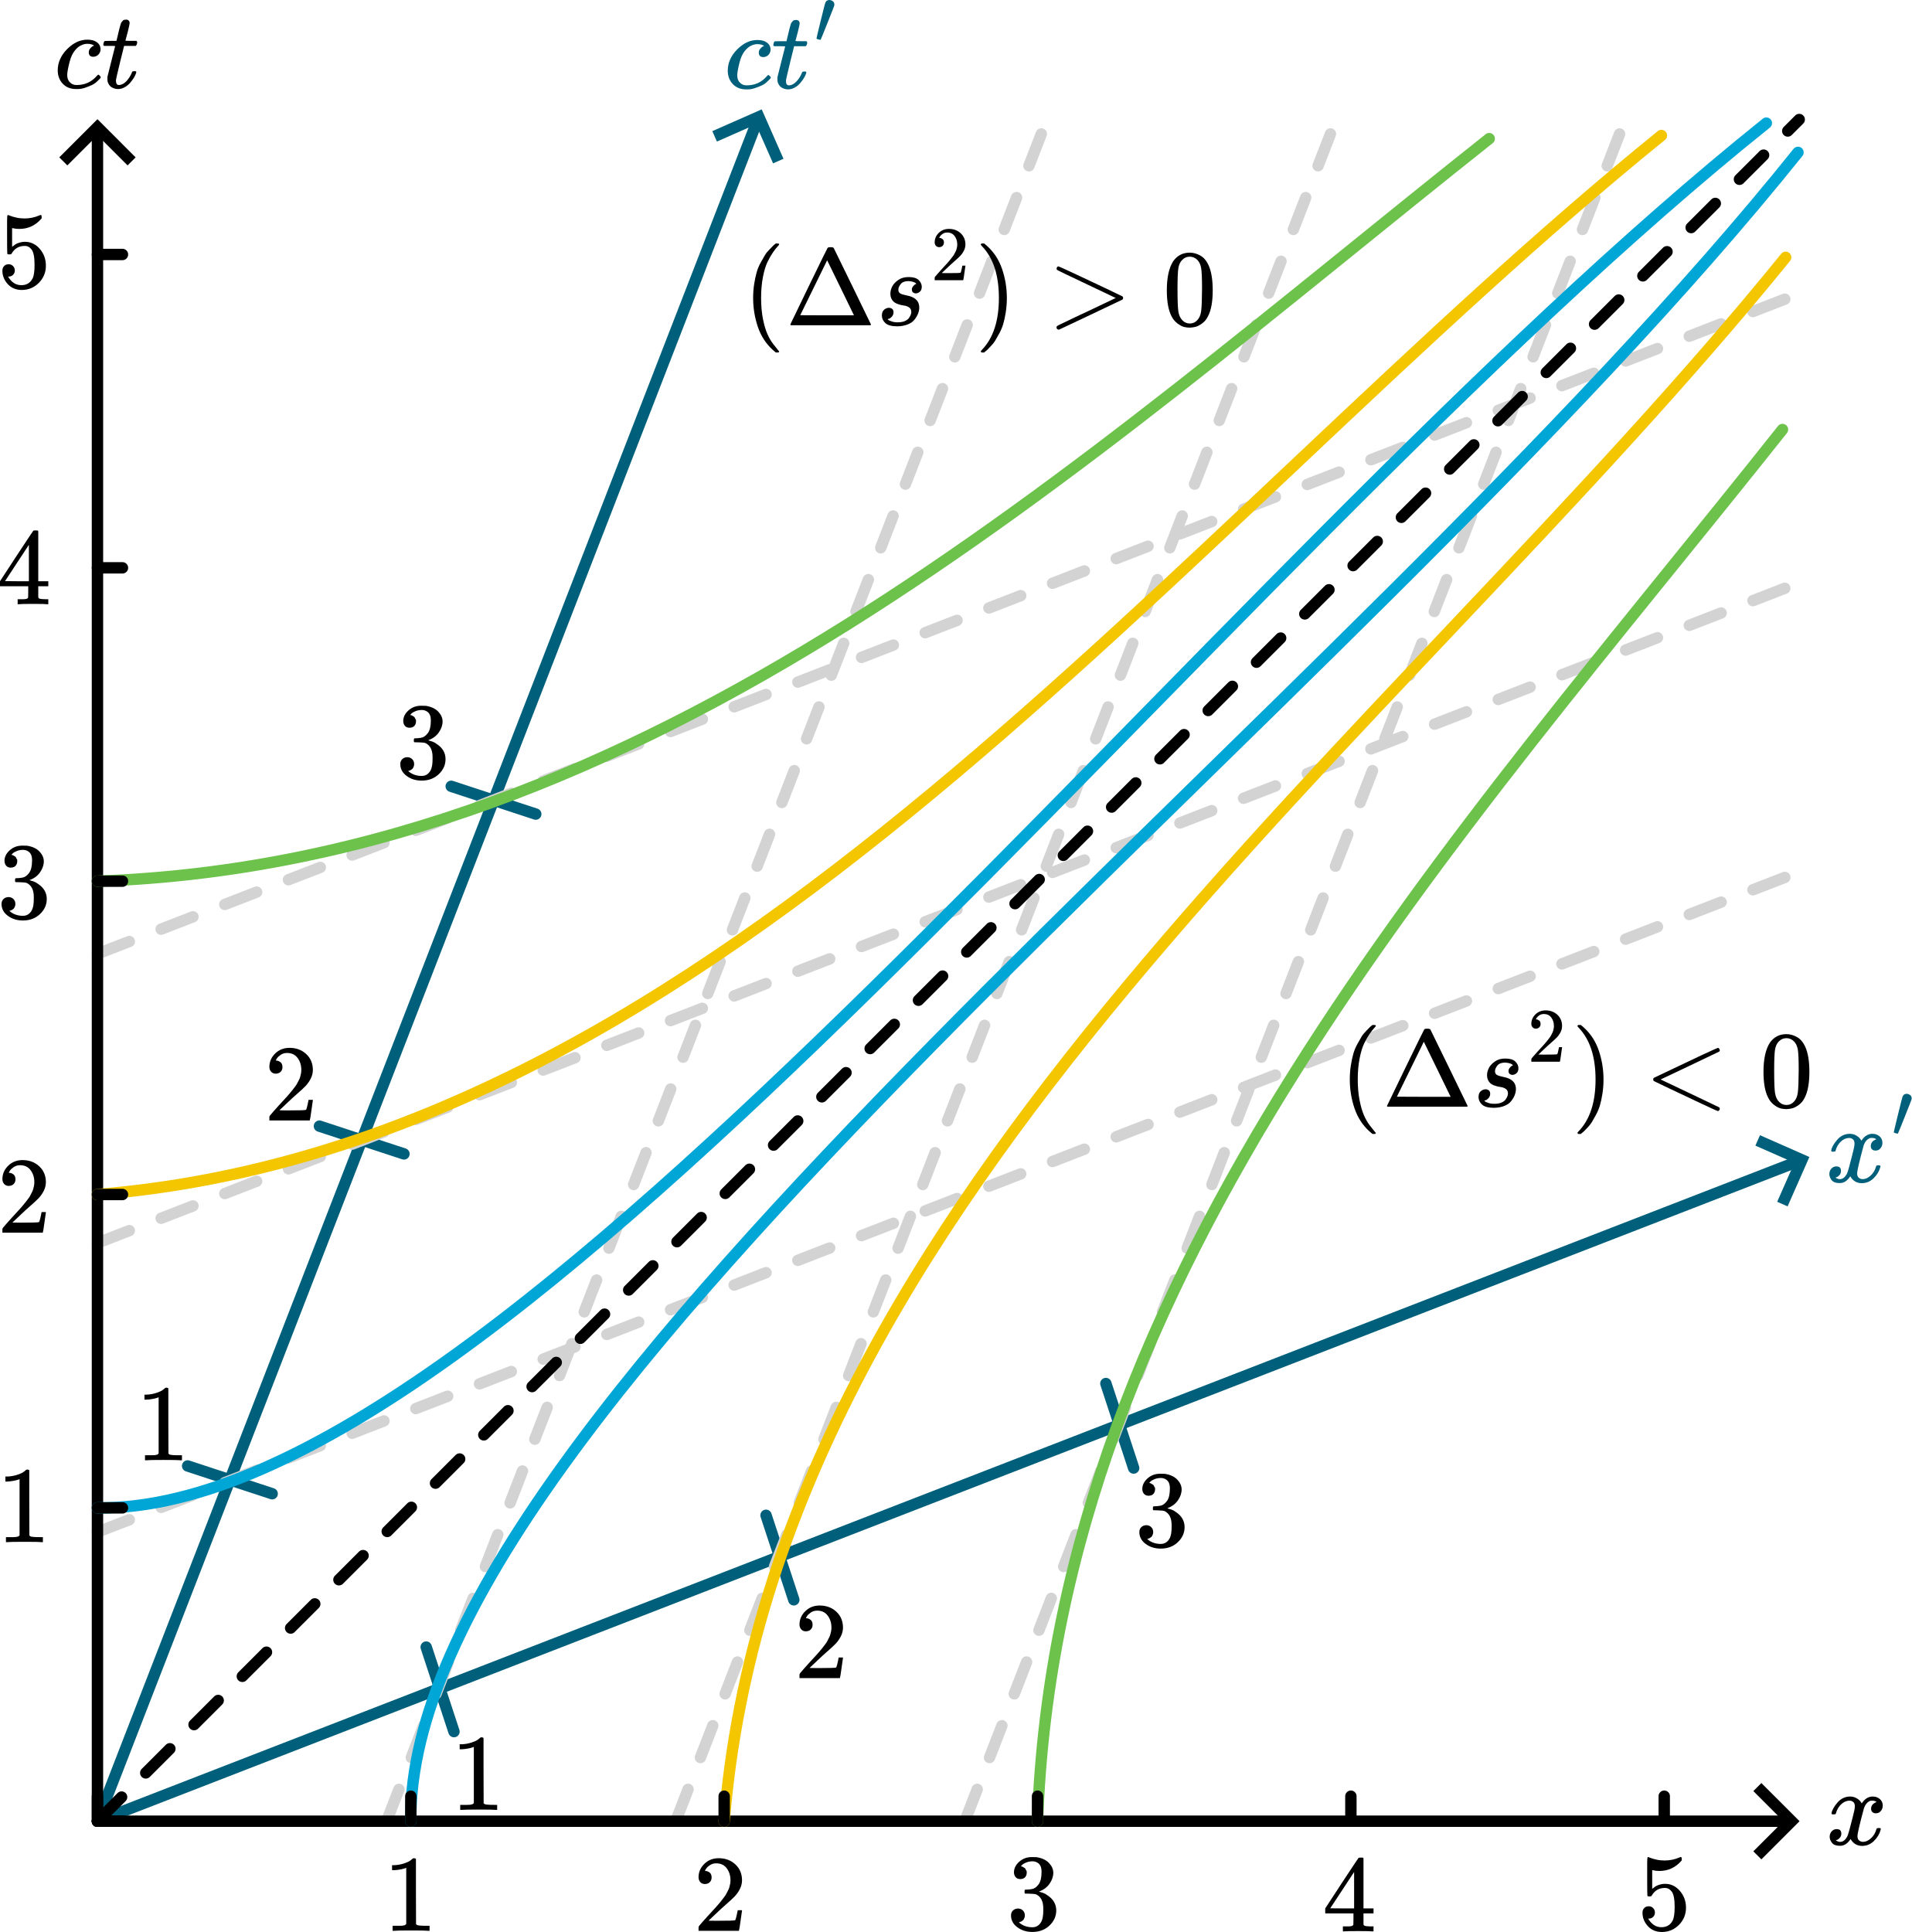
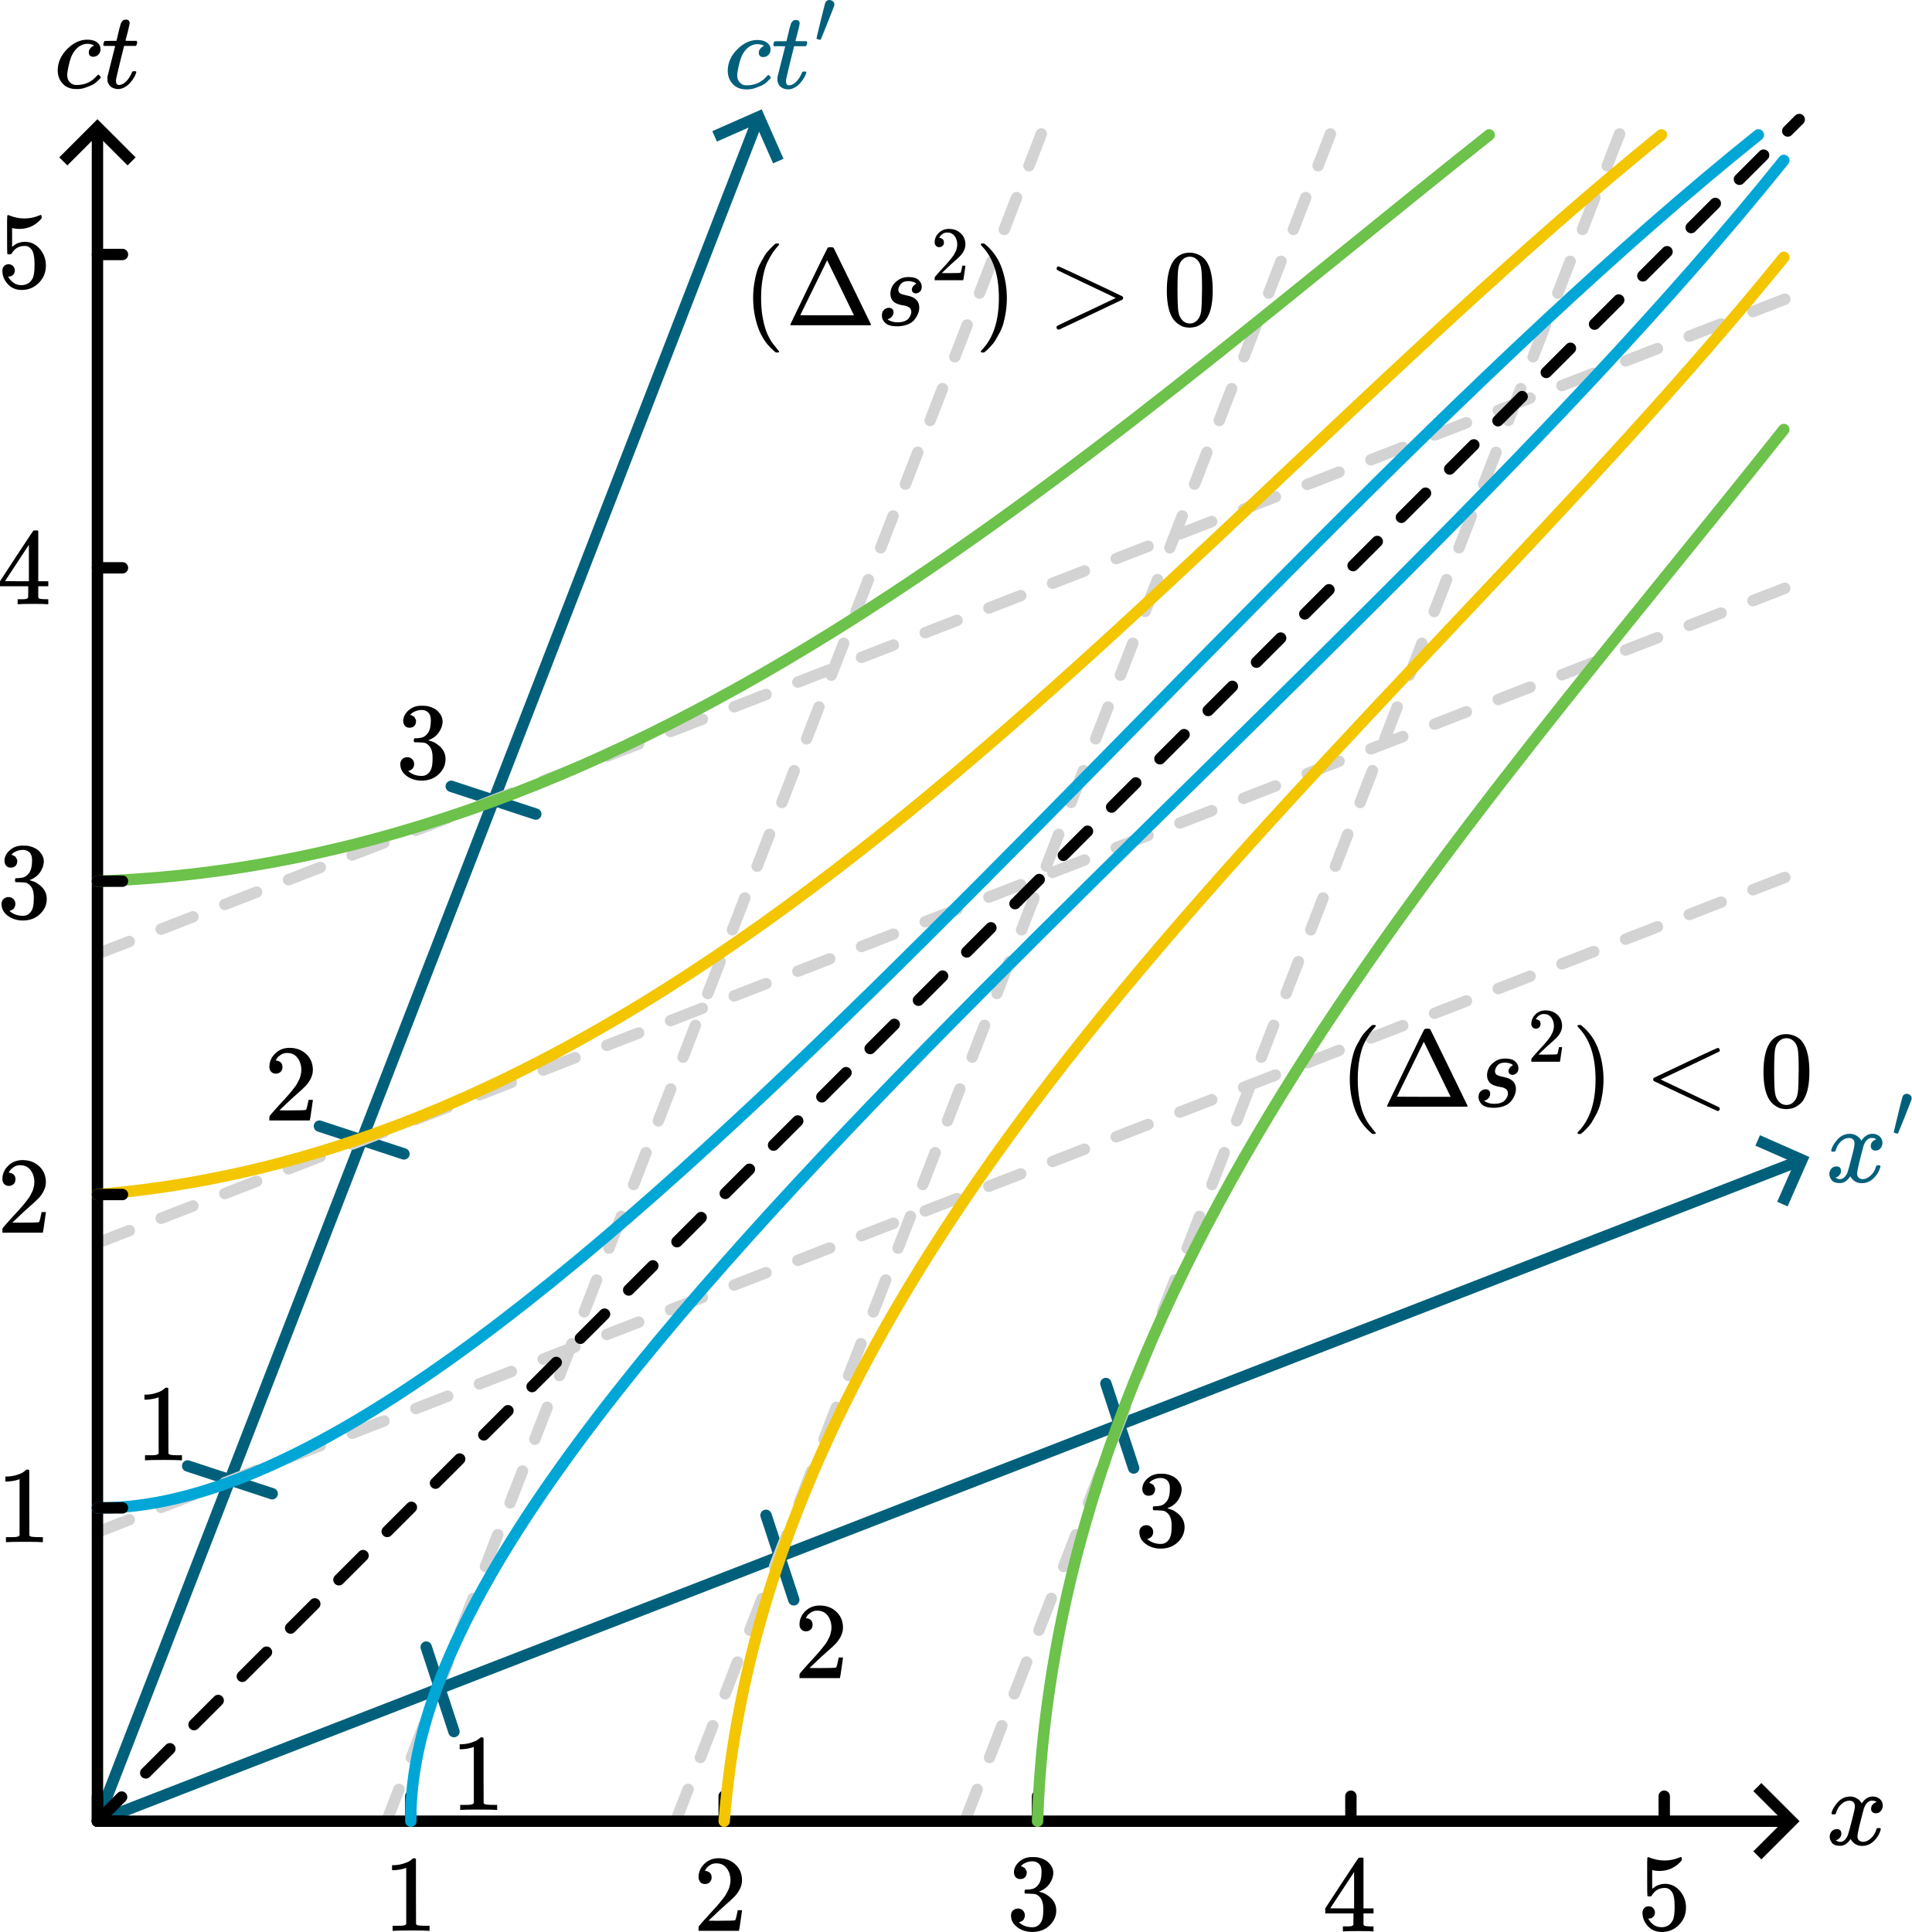
<svg xmlns="http://www.w3.org/2000/svg" xmlns:xlink="http://www.w3.org/1999/xlink" width="167.939mm" height="169.734mm" viewBox="0 0 167.939 169.734" version="1.1" id="svg1" xml:space="preserve">
  <defs id="defs1">
    <marker style="overflow:visible" id="ArrowWide" refX="0" refY="0" orient="auto-start-reverse" markerWidth="1" markerHeight="1" viewBox="0 0 1 1" preserveAspectRatio="xMidYMid">
      <path style="fill:none;stroke:context-stroke;stroke-width:1;stroke-linecap:butt" d="M 3,-3 0,0 3,3" transform="rotate(180,0.125,0)" id="path11" />
    </marker>
    <path id="MJX-20-TEX-I-1D450" d="m 34,159 q 0,109 86,196 86,87 186,87 56,0 88,-24 32,-24 33,-63 0,-29 -19,-49 -19,-20 -48,-21 -19,0 -30,10 -11,10 -11,30 0,20 11,34 11,14 22,21 11,7 14,6 h 1 q 0,2 -6,6 -6,4 -21,8 -15,4 -34,4 -30,0 -57,-14 -21,-9 -43,-31 -44,-44 -64,-124 -20,-80 -21,-116 0,-46 26,-69 22,-24 58,-24 h 4 q 112,0 185,85 9,10 12,10 4,0 13,-9 9,-9 10,-14 1,-5 -9,-15 Q 410,73 391,55 372,37 346,25 320,13 282,0 244,-13 202,-11 127,-11 81,37 35,85 34,159 Z" />
    <path id="MJX-20-TEX-I-1D461" d="m 26,385 q -7,7 -7,10 0,4 3,16 3,12 5,14 2,5 9,5 7,0 51,1 h 53 l 19,80 q 3,11 7,29 4,18 7,26 3,8 6,20 3,12 8,17 5,5 10,12 5,7 14,9 9,2 18,2 18,-1 25,-11 7,-10 7,-19 0,-7 -9,-47 -9,-40 -20,-79 l -10,-37 q 0,-2 50,-2 h 51 q 7,-7 7,-11 0,-22 -13,-35 H 210 L 174,240 Q 135,80 135,68 q 0,-42 27,-42 35,0 68,34 33,34 53,84 2,6 5,7 3,1 15,2 h 4 q 15,0 15,-8 0,-3 -3,-12 Q 314,117 301,95 288,73 267,48 246,23 216,6 186,-11 155,-11 125,-11 98,4 71,19 59,56 57,64 57,83 v 18 l 35,140 q 35,141 36,142 0,2 -51,2 z" />
    <path id="MJX-20-TEX-V-2032" d="m 79,43 q -6,0 -27,6 -21,6 -22,12 0,7 55,232 55,225 61,235 15,32 52,32 20,0 42,-15 22,-15 22,-44 0,-5 -2,-15 -1,-7 -87,-223 Q 87,47 84,45 81,43 79,43 Z" />
    <path id="MJX-20-TEX-N-28" d="m 94,250 q 0,69 10,131 10,62 23,107 13,45 37,88 24,43 38,67 14,24 42,52 28,28 33,34 5,6 25,21 h 13 4 q 14,0 14,-9 0,-3 -17,-21 -17,-18 -41,-53 -24,-35 -49,-86 -25,-51 -42,-138 -17,-87 -17,-193 0,-106 17,-192 17,-86 41,-139 24,-53 49,-86 25,-33 42,-53 17,-20 17,-21 0,-9 -15,-9 h -3 -13 l -28,24 Q 180,-141 137,-14 94,113 94,250 Z" />
    <path id="MJX-20-TEX-N-394" d="m 51,0 q -5,4 -5,7 0,2 169,350 169,348 173,352 3,7 28,7 23,0 28,-7 3,-4 172,-352 Q 785,9 786,7 786,4 781,0 Z M 507,344 384,596 137,92 383,91 h 247 q 0,2 -123,253 z" />
    <path id="MJX-20-TEX-I-1D460" d="m 131,289 q 0,32 16,65 16,33 56,61 40,28 97,27 62,0 90,-27 28,-27 29,-60 0,-32 -17,-47 -17,-15 -38,-16 -13,0 -24,8 -11,8 -12,26 0,16 9,28 9,12 17,18 8,6 13,6 1,0 1,1 0,3 -7,9 -7,6 -25,11 -18,5 -39,6 -48,0 -70,-26 -22,-26 -23,-53 0,-25 19,-35 19,-10 55,-17 36,-7 52,-15 66,-29 66,-96 0,-28 -11,-56 Q 374,79 352,51 330,23 289,7 248,-9 195,-10 118,-10 86,19 54,48 53,87 q 0,39 21,56 21,17 44,17 15,0 28,-9 13,-9 14,-31 0,-26 -18,-44 -18,-18 -31,-18 -2,-1 -3,-1 -1,0 -1,-2 1,-3 8,-8 7,-5 31,-13 24,-8 55,-7 36,0 62,11 26,11 38,28 12,17 17,31 5,14 5,25 0,28 -21,42 -21,14 -48,17 -27,3 -59,15 -32,12 -47,35 -17,25 -17,58 z" />
    <path id="MJX-20-TEX-N-32" d="m 109,429 q -27,0 -43,18 -16,18 -16,44 0,71 53,123 53,52 132,52 91,0 152,-56 61,-56 62,-145 0,-43 -20,-82 -20,-39 -48,-68 -28,-29 -80,-74 -36,-31 -100,-92 l -59,-56 76,-1 q 157,0 167,5 7,2 24,89 v 3 h 40 v -3 Q 448,183 436,95 424,7 421,3 V 0 H 50 v 19 12 q 0,7 6,15 6,8 30,35 29,32 50,56 9,10 34,37 25,27 34,37 9,10 29,33 20,23 28,34 8,11 23,30 15,19 21,32 6,13 15,29 9,16 13,32 4,16 7,30 3,14 3,33 0,63 -34,109 -34,46 -97,46 -33,0 -58,-17 -25,-17 -35,-33 -10,-16 -10,-19 0,-1 5,-1 18,0 37,-14 19,-14 19,-46 0,-25 -16,-42 -16,-17 -45,-18 z" />
    <path id="MJX-20-TEX-N-29" d="m 60,749 4,1 q 5,0 10,0 h 12 l 28,-24 q 94,-85 137,-212 43,-127 43,-264 0,-68 -10,-131 -10,-63 -23,-107 -13,-44 -37,-88 -24,-44 -38,-67 -14,-23 -41,-51 -27,-28 -32,-33 -5,-5 -23,-19 -3,-3 -4,-4 H 74 q -8,0 -11,0 -3,0 -5,3 -2,3 -3,9 1,1 11,13 155,161 155,475 0,314 -155,475 -10,12 -11,13 0,8 5,11 z" />
    <path id="MJX-20-TEX-N-3E" d="m 84,520 q 0,8 4,13 4,5 8,6 l 3,1 q 7,0 154,-69 147,-69 291,-137 l 143,-69 q 7,-5 7,-15 0,-10 -7,-15 -2,-2 -292,-139 L 107,-40 h -6 q -18,2 -18,20 0,1 0,3 -1,7 15,16 19,10 150,72 78,37 130,61 L 626,250 378,368 Q 90,504 86,509 q -2,4 -2,11 z" />
    <path id="MJX-20-TEX-N-30" d="m 96,585 q 56,81 153,81 48,0 96,-26 48,-26 78,-92 37,-83 37,-228 0,-155 -43,-237 -20,-42 -55,-67 -35,-25 -61,-31 -26,-6 -51,-7 -26,0 -52,6 -26,6 -61,32 -35,26 -55,67 -43,82 -43,237 0,174 57,265 z m 225,12 q -30,32 -71,32 -42,0 -72,-32 -25,-26 -33,-72 -8,-46 -8,-192 0,-158 8,-208 8,-50 36,-79 28,-30 69,-30 40,0 68,30 29,30 36,84 7,54 8,203 0,145 -8,191 -8,46 -33,73 z" />
    <path id="MJX-20-TEX-N-3C" d="m 694,-11 q 0,0 0,-8 0,-8 -6,-14 -6,-6 -10,-7 -7,0 -154,69 Q 377,98 234,166 L 90,235 q -7,5 -7,15 0,11 8,16 573,274 587,274 3,0 9,-6 6,-6 7,-15 1,-9 -7,-14 -1,-1 -270,-129 L 151,250 417,124 Q 686,-4 687,-5 q 7,-6 7,-14 z" />
    <path id="MJX-20-TEX-I-1D465" d="m 52,289 q 7,42 54,97 47,55 116,56 35,0 64,-18 29,-18 43,-45 42,63 101,63 37,0 64,-22 27,-22 28,-59 0,-29 -14,-47 -14,-18 -27,-22 -13,-4 -23,-4 -19,0 -31,11 -12,11 -12,29 0,46 50,63 -11,13 -40,13 -13,0 -19,-2 -38,-16 -56,-66 -60,-221 -60,-258 0,-28 16,-40 16,-12 35,-12 37,0 73,33 36,33 49,81 3,10 6,11 3,1 16,2 h 4 q 15,0 15,-8 0,-1 -2,-11 Q 486,77 440,33 394,-11 333,-11 263,-11 227,52 186,-10 133,-10 h -6 q -49,0 -70,26 -21,26 -22,55 0,32 19,52 19,20 45,20 43,0 43,-42 Q 142,81 130,66 118,51 107,46 96,41 94,41 l -3,-1 q 0,-1 6,-4 6,-3 16,-7 10,-4 19,-3 36,0 62,45 9,16 23,68 14,52 28,108 14,56 16,66 5,27 5,39 0,28 -15,40 -15,12 -34,12 -40,0 -75,-32 -35,-32 -49,-82 -2,-9 -5,-10 -3,-1 -16,-2 H 58 q -6,6 -6,11 z" />
    <path id="MJX-20-TEX-N-31" d="m 213,578 -13,-5 q -14,-5 -40,-10 -26,-5 -58,-7 H 83 v 46 h 19 q 47,2 87,15 40,13 56,24 16,11 28,22 2,3 12,3 9,0 17,-6 V 361 l 1,-300 q 7,-7 12,-9 5,-2 24,-4 19,-2 62,-2 h 26 V 0 H 416 Q 395,3 257,3 121,3 100,0 H 88 v 46 h 26 q 22,0 38,0 16,0 25,1 9,1 16,3 7,2 8,2 1,0 6,5 5,5 6,4 z" />
    <path id="MJX-20-TEX-N-33" d="m 127,463 q -27,0 -42,17 -15,17 -16,44 0,55 48,98 48,43 116,43 35,0 44,-1 74,-12 113,-53 39,-41 40,-89 0,-52 -34,-101 -34,-49 -94,-71 l -3,-2 q 0,-1 9,-3 9,-2 29,-9 20,-7 38,-21 82,-53 82,-140 0,-79 -62,-138 -62,-59 -157,-59 -80,0 -138,43 -58,43 -58,109 0,28 18,45 18,17 45,18 28,0 46,-18 18,-18 18,-45 0,-11 -3,-20 -3,-9 -7,-16 -4,-7 -11,-12 -7,-5 -12,-8 -5,-3 -10,-4 -5,-1 -8,-3 l -4,-1 q 51,-45 124,-45 55,0 83,53 17,33 17,101 v 20 q 0,95 -64,127 -15,6 -61,7 l -42,1 -3,2 q -2,3 -2,16 0,18 8,18 28,0 58,5 34,5 62,42 28,37 28,112 v 8 q 0,57 -35,79 -22,14 -47,14 -32,0 -59,-11 -27,-11 -38,-23 -11,-12 -11,-12 h 3 q 3,-1 8,-2 5,-1 10,-5 5,-4 12,-7 7,-3 10,-11 3,-8 8,-15 5,-7 3,-20 0,-22 -14,-39 -14,-17 -45,-18 z" />
    <path id="MJX-20-TEX-N-34" d="M 462,0 Q 444,3 333,3 217,3 199,0 h -9 v 46 h 31 q 20,0 27,0 7,0 17,2 10,2 14,5 4,3 7,8 1,2 1,54 v 50 H 28 v 46 l 151,231 q 153,232 155,233 2,2 21,2 h 18 l 6,-6 V 211 h 92 v -46 h -92 v -51 q 0,-41 0,-48 0,-7 6,-12 8,-7 57,-8 h 29 V 0 Z M 293,211 V 545 L 74,212 183,211 Z" />
    <path id="MJX-20-TEX-N-35" d="m 164,157 q 0,-24 -16,-40 -16,-16 -39,-16 h -7 q 46,-79 122,-79 70,0 102,60 19,33 19,128 0,103 -27,139 -26,33 -58,33 h -6 q -78,0 -118,-68 -4,-7 -7,-8 -3,-1 -15,-2 -17,0 -19,6 -2,4 -2,175 v 129 q 0,50 5,50 2,2 4,2 1,0 21,-8 20,-8 55,-16 35,-8 75,-8 71,0 136,28 8,4 13,4 8,0 8,-18 v -13 q -82,-97 -205,-97 -31,0 -56,6 l -10,2 V 374 q 19,14 30,22 11,8 36,16 25,8 51,8 81,0 137,-65 56,-65 56,-154 0,-92 -64,-157 -64,-65 -156,-66 -81,0 -130,54 -49,54 -49,122 0,24 11,38 11,14 23,18 12,4 23,4 25,0 41,-17 16,-17 16,-40 z" />
  </defs>
  <g id="layer1" transform="translate(-491.2219,-72.67859)">
+     <path style="fill:#000000;fill-opacity:1;stroke:#d3d3d3;stroke-width:1;stroke-linecap:round;stroke-dasharray:3, 3;stroke-dashoffset:0;stroke-opacity:1" d="M 525.183,232.679 583.192,83.179" id="path15" />
    <path style="fill:#000000;fill-opacity:1;stroke:#00607b;stroke-width:1;stroke-linecap:round;stroke-dasharray:none;stroke-dashoffset:0;stroke-opacity:1;marker-end:url(#ArrowWide)" d="M 499.783,232.679 557.792,83.179" id="path14" />
    <path style="fill:#000000;fill-opacity:1;stroke:#00607b;stroke-width:1;stroke-linecap:round;stroke-dasharray:none;stroke-dashoffset:0;stroke-opacity:1;marker-end:url(#ArrowWide)" d="m 499.783,232.679 149.5,-58.008" id="path20" />
    <path style="fill:#000000;fill-opacity:1;stroke:#00607b;stroke-width:1;stroke-linecap:round;stroke-dasharray:none;stroke-dashoffset:0;stroke-opacity:1" d="m 530.862,141.759 7.425,2.44" id="path36" />
    <path style="fill:#000000;fill-opacity:1;stroke:#00607b;stroke-width:1;stroke-linecap:round;stroke-dasharray:none;stroke-dashoffset:0;stroke-opacity:1" d="m 519.284,171.614 7.425,2.44" id="path37" />
    <path style="fill:#000000;fill-opacity:1;stroke:#00607b;stroke-width:1;stroke-linecap:round;stroke-dasharray:none;stroke-dashoffset:0;stroke-opacity:1" d="m 507.707,201.469 7.425,2.44" id="path38" />
    <path style="fill:#000000;fill-opacity:1;stroke:#005f7b;stroke-width:1;stroke-linecap:round;stroke-dasharray:none;stroke-dashoffset:0;stroke-opacity:0.996" d="m 590.813,201.652 -2.44,-7.425" id="path39" />
    <path style="fill:#000000;fill-opacity:1;stroke:#005f7b;stroke-width:1;stroke-linecap:round;stroke-dasharray:none;stroke-dashoffset:0;stroke-opacity:0.996" d="m 560.958,213.229 -2.44,-7.425" id="path40" />
    <path style="fill:#000000;fill-opacity:1;stroke:#005f7b;stroke-width:1;stroke-linecap:round;stroke-dasharray:none;stroke-dashoffset:0;stroke-opacity:0.996" d="m 531.103,224.807 -2.44,-7.425" id="path41" />
-     <path style="fill:#000000;fill-opacity:1;stroke:#d3d3d3;stroke-width:1;stroke-linecap:round;stroke-dasharray:3, 3;stroke-dashoffset:0;stroke-opacity:1" d="M 525.183,232.679 583.192,83.179" id="path15" />
    <path style="fill:#000000;fill-opacity:1;stroke:#d3d3d3;stroke-width:1;stroke-linecap:round;stroke-dasharray:3, 3;stroke-dashoffset:0;stroke-opacity:1" d="M 575.983,232.679 633.992,83.179" id="path16" />
    <path style="fill:#000000;fill-opacity:1;stroke:#d3d3d3;stroke-width:1;stroke-linecap:round;stroke-dasharray:3, 3;stroke-dashoffset:0;stroke-opacity:1" d="M 550.583,232.679 608.592,83.179" id="path19" />
    <path style="fill:#000000;fill-opacity:1;stroke:#d3d3d3;stroke-width:1;stroke-linecap:round;stroke-dasharray:3, 3;stroke-dashoffset:0;stroke-opacity:1" d="m 499.783,207.279 149.5,-58.008" id="path21" />
    <path style="fill:#000000;fill-opacity:1;stroke:#d3d3d3;stroke-width:1;stroke-linecap:round;stroke-dasharray:3, 3;stroke-dashoffset:0;stroke-opacity:1" d="m 499.783,156.479 149.5,-58.008" id="path22" />
    <path style="fill:#000000;fill-opacity:1;stroke:#d3d3d3;stroke-width:1;stroke-linecap:round;stroke-dasharray:3, 3;stroke-dashoffset:0;stroke-opacity:1" d="m 499.783,181.879 149.5,-58.008" id="path23" />
    <path style="opacity:1;fill:#000000;fill-opacity:1;stroke:#000000;stroke-width:1;stroke-linecap:round;stroke-opacity:1;marker-end:url(#ArrowWide)" d="M 499.783,232.679 H 648.355" id="path1" />
    <path style="opacity:1;fill:#000000;fill-opacity:1;stroke:#000000;stroke-width:1;stroke-linecap:round;stroke-opacity:1;marker-end:url(#ArrowWide)" d="M 499.783,232.679 V 84.107" id="path12" />
    <path style="opacity:1;fill:#000000;fill-opacity:1;stroke:#000000;stroke-width:1;stroke-linecap:round;stroke-dasharray:3, 3;stroke-dashoffset:0;stroke-opacity:1" d="m 499.783,232.679 149.5,-149.5" id="path13" />
    <g id="g32" transform="translate(-0.2077,0.20772)">
-       <path style="opacity:1;fill:none;fill-opacity:1;stroke:#6cc24a;stroke-width:1;stroke-linecap:round;stroke-dasharray:none;stroke-dashoffset:0;stroke-opacity:1" d="M 499.991,149.886 C 548.608,148.2 586.279,113.187 622.257,84.652" id="path24" />
-       <path style="opacity:1;fill:none;fill-opacity:1;stroke:#f3c600;stroke-width:1;stroke-linecap:round;stroke-dasharray:none;stroke-dashoffset:0;stroke-opacity:1" d="m 499.991,177.414 c 54.818,-4.457 94.767,-58.496 137.394,-93.04" id="path25" />
-       <path style="opacity:1;fill:none;fill-opacity:1;stroke:#00a6d6;stroke-width:1;stroke-linecap:round;stroke-dasharray:none;stroke-dashoffset:0;stroke-opacity:1" d="m 499.991,204.942 c 35.99,0.418 97.19,-82.048 146.612,-121.654" id="path32" />
-     </g>
-     <g id="g35" transform="matrix(0,-1,-1,0,732.4647,732.6695)">
-       <path style="opacity:1;fill:none;fill-opacity:1;stroke:#6cc24a;stroke-width:1;stroke-linecap:round;stroke-dasharray:none;stroke-dashoffset:0;stroke-opacity:1" d="M 499.991,150.096 C 548.608,148.41 586.279,113.187 622.257,84.652" id="path33" />
-       <path style="opacity:1;fill:none;fill-opacity:1;stroke:#f3c600;stroke-width:1;stroke-linecap:round;stroke-dasharray:none;stroke-dashoffset:0;stroke-opacity:1" d="m 499.991,177.625 c 54.818,-4.457 94.767,-58.706 137.394,-93.251" id="path34" />
-       <path style="opacity:1;fill:none;fill-opacity:1;stroke:#00a6d6;stroke-width:1;stroke-linecap:round;stroke-dasharray:none;stroke-dashoffset:0;stroke-opacity:1" d="m 499.991,205.153 c 35.99,0.418 97.19,-82.259 146.612,-121.865" id="path35" />
+       <path style="opacity:1;fill:none;fill-opacity:1;stroke:#6cc24a;stroke-width:1;stroke-linecap:round;stroke-dasharray:none;stroke-dashoffset:0;stroke-opacity:1" d="M 499.991,149.886 C 548.608,148.2 586.279,112.858 622.257,84.323" id="path24" />
+       <path style="opacity:1;fill:none;fill-opacity:1;stroke:#f3c600;stroke-width:1;stroke-linecap:round;stroke-dasharray:none;stroke-dashoffset:0;stroke-opacity:1" d="m 499.991,177.414 c 54.818,-4.457 94.767,-58.547 137.394,-93.091" id="path25" />
+       <path style="opacity:1;fill:none;fill-opacity:1;stroke:#00a6d6;stroke-width:1;stroke-linecap:round;stroke-dasharray:none;stroke-dashoffset:0;stroke-opacity:1" d="M 499.991,204.942 C 535.981,205.36 596.481,123.929 645.902,84.323" id="path32" />
    </g>
    <path style="fill:none;fill-opacity:1;stroke:#000000;stroke-width:1;stroke-linecap:round;stroke-dasharray:none;stroke-dashoffset:0;stroke-opacity:1" d="m 637.425,232.679 v -2.197" id="path42" />
    <path style="fill:none;fill-opacity:1;stroke:#000000;stroke-width:1;stroke-linecap:round;stroke-dasharray:none;stroke-dashoffset:0;stroke-opacity:1" d="m 499.783,232.679 v -2.197" id="path43" />
    <path style="fill:none;fill-opacity:1;stroke:#000000;stroke-width:1;stroke-linecap:round;stroke-dasharray:none;stroke-dashoffset:0;stroke-opacity:1" d="m 527.312,232.679 v -2.197" id="path44" />
    <path style="fill:none;fill-opacity:1;stroke:#000000;stroke-width:1;stroke-linecap:round;stroke-dasharray:none;stroke-dashoffset:0;stroke-opacity:1" d="m 554.84,232.679 v -2.197" id="path45" />
    <path style="fill:none;fill-opacity:1;stroke:#000000;stroke-width:1;stroke-linecap:round;stroke-dasharray:none;stroke-dashoffset:0;stroke-opacity:1" d="m 582.369,232.679 v -2.197" id="path46" />
    <path style="fill:none;fill-opacity:1;stroke:#000000;stroke-width:1;stroke-linecap:round;stroke-dasharray:none;stroke-dashoffset:0;stroke-opacity:1" d="m 609.897,232.679 v -2.197" id="path47" />
    <path style="fill:none;fill-opacity:1;stroke:#000000;stroke-width:1;stroke-linecap:round;stroke-dasharray:none;stroke-dashoffset:0;stroke-opacity:1" d="m 501.98,95.036 h -2.197" id="path48" />
    <path style="fill:none;fill-opacity:1;stroke:#000000;stroke-width:1;stroke-linecap:round;stroke-dasharray:none;stroke-dashoffset:0;stroke-opacity:1" d="m 501.98,232.679 h -2.197" id="path49" />
    <path style="fill:none;fill-opacity:1;stroke:#000000;stroke-width:1;stroke-linecap:round;stroke-dasharray:none;stroke-dashoffset:0;stroke-opacity:1" d="m 501.98,205.15 h -2.197" id="path50" />
    <path style="fill:none;fill-opacity:1;stroke:#000000;stroke-width:1;stroke-linecap:round;stroke-dasharray:none;stroke-dashoffset:0;stroke-opacity:1" d="m 501.98,177.622 h -2.197" id="path51" />
    <path style="fill:none;fill-opacity:1;stroke:#000000;stroke-width:1;stroke-linecap:round;stroke-dasharray:none;stroke-dashoffset:0;stroke-opacity:1" d="m 501.98,150.093 h -2.197" id="path52" />
    <path style="fill:none;fill-opacity:1;stroke:#000000;stroke-width:1;stroke-linecap:round;stroke-dasharray:none;stroke-dashoffset:0;stroke-opacity:1" d="m 501.98,122.565 h -2.197" id="path53" />
    <g id="g60" transform="translate(-25.26329,-195.5332)">
      <g data-mml-node="mi" id="g1-9" style="fill:#000000;stroke:#000000;stroke-width:0" transform="matrix(0.00957618,0,0,-0.00957618,521.2304,275.9294)">
        <use data-c="1D450" xlink:href="#MJX-20-TEX-I-1D450" id="use1-4" style="stroke-width:0" />
      </g>
      <g data-mml-node="mi" id="g2-8" style="fill:#000000;stroke:#000000;stroke-width:0" transform="matrix(0.00957618,0,0,-0.00957618,525.3768,275.9294)">
        <use data-c="1D461" xlink:href="#MJX-20-TEX-I-1D461" id="use2-2" style="stroke-width:0" />
      </g>
    </g>
    <g id="g61" transform="translate(13.32455,-181.0391)">
      <g id="g62" transform="translate(11.6689,6.361941)">
        <g data-mml-node="mo" transform="matrix(0.00957618,0,0,-0.00957618,531.4912,275.9294)" id="g5-5" style="fill:#000000;stroke:#000000;stroke-width:0">
          <use data-c="28" xlink:href="#MJX-20-TEX-N-28" id="use4-1" style="stroke-width:0" />
        </g>
        <g data-mml-node="mi" transform="matrix(0.00957618,0,0,-0.00957618,535.2164,275.9294)" id="g6-7" style="fill:#000000;stroke:#000000;stroke-width:0">
          <use data-c="394" xlink:href="#MJX-20-TEX-N-394" id="use5-1" style="stroke-width:0" />
        </g>
        <g data-mml-node="msup" transform="matrix(0.00957618,0,0,-0.00957618,543.1933,275.9294)" id="g9" style="fill:#000000;stroke:#000000;stroke-width:0">
          <g data-mml-node="mi" id="g7-1" style="stroke-width:0">
            <use data-c="1D460" xlink:href="#MJX-20-TEX-I-1D460" id="use6" style="stroke-width:0" />
          </g>
          <g data-mml-node="mn" transform="matrix(0.707,0,0,0.707,502,413)" id="g8" style="stroke-width:0">
            <use data-c="32" xlink:href="#MJX-20-TEX-N-32" id="use7" style="stroke-width:0" />
          </g>
        </g>
        <g data-mml-node="mo" transform="matrix(0.00957618,0,0,-0.00957618,551.8646,275.9294)" id="g10" style="fill:#000000;stroke:#000000;stroke-width:0">
          <use data-c="29" xlink:href="#MJX-20-TEX-N-29" id="use9" style="stroke-width:0" />
        </g>
        <g data-mml-node="mo" transform="matrix(0.00957618,0,0,-0.00957618,558.25,275.9294)" id="g11" style="fill:#000000;stroke:#000000;stroke-width:0">
          <use data-c="3E" xlink:href="#MJX-20-TEX-N-3E" id="use10-5" style="stroke-width:0" />
        </g>
        <g data-mml-node="mn" transform="matrix(0.00957618,0,0,-0.00957618,568.3605,275.9294)" id="g12" style="fill:#000000;stroke:#000000;stroke-width:0">
          <use data-c="30" xlink:href="#MJX-20-TEX-N-30" id="use11-2" style="stroke-width:0" />
        </g>
      </g>
    </g>
    <g id="g63" transform="translate(25.16926,-84.85383)">
      <g id="g66" transform="translate(10.58333,-21.16667)">
        <g data-mml-node="mo" transform="matrix(0.00957618,0,0,-0.00957618,593.5219,275.9294)" id="g18" style="fill:#000000;stroke:#000000;stroke-width:0">
          <use data-c="29" xlink:href="#MJX-20-TEX-N-29" id="use17" style="stroke-width:0" />
        </g>
        <g id="g65">
          <g data-mml-node="mo" transform="matrix(0.00957618,0,0,-0.00957618,573.1486,275.9294)" id="g13" style="fill:#000000;stroke:#000000;stroke-width:0">
            <use data-c="28" xlink:href="#MJX-20-TEX-N-28" id="use12-7" style="stroke-width:0" />
          </g>
          <g id="g64">
            <g data-mml-node="mi" transform="matrix(0.00957618,0,0,-0.00957618,576.8737,275.9294)" id="g14" style="fill:#000000;stroke:#000000;stroke-width:0">
              <use data-c="394" xlink:href="#MJX-20-TEX-N-394" id="use13-6" style="stroke-width:0" />
            </g>
            <g data-mml-node="msup" transform="matrix(0.00957618,0,0,-0.00957618,584.8507,275.9294)" id="g17" style="fill:#000000;stroke:#000000;stroke-width:0">
              <g data-mml-node="mi" id="g15" style="stroke-width:0">
                <use data-c="1D460" xlink:href="#MJX-20-TEX-I-1D460" id="use14-1" style="stroke-width:0" />
              </g>
              <g data-mml-node="mn" transform="matrix(0.707,0,0,0.707,502,413)" id="g16-4" style="stroke-width:0">
                <use data-c="32" xlink:href="#MJX-20-TEX-N-32" id="use15-2" style="stroke-width:0" />
              </g>
            </g>
            <g data-mml-node="mo" transform="matrix(0.00957618,0,0,-0.00957618,599.9073,275.9294)" id="g19" style="fill:#000000;stroke:#000000;stroke-width:0">
              <use data-c="3C" xlink:href="#MJX-20-TEX-N-3C" id="use18" style="stroke-width:0" />
            </g>
            <g data-mml-node="mn" transform="matrix(0.00957618,0,0,-0.00957618,610.0178,275.9294)" id="g20" style="fill:#000000;stroke:#000000;stroke-width:0">
              <use data-c="30" xlink:href="#MJX-20-TEX-N-30" id="use19" style="stroke-width:0" />
            </g>
          </g>
        </g>
      </g>
    </g>
    <g data-mml-node="msup" transform="matrix(0.00957618,0,0,-0.00957618,651.5939,176.5201)" id="g23-3" style="fill:#00607b;fill-opacity:1;stroke:#000000;stroke-width:0">
      <g data-mml-node="mi" id="g21" style="fill:#00607b;fill-opacity:1;stroke-width:0">
        <use data-c="1D465" xlink:href="#MJX-20-TEX-I-1D465" id="use20-2" style="fill:#00607b;fill-opacity:1;stroke-width:0" />
      </g>
      <g data-mml-node="mo" transform="matrix(0.707,0,0,0.707,605,413)" id="g22" style="fill:#00607b;fill-opacity:1;stroke-width:0">
        <use data-c="2032" xlink:href="#MJX-20-TEX-V-2032" id="use21" style="fill:#00607b;fill-opacity:1;stroke-width:0" />
      </g>
    </g>
    <use data-c="31" xlink:href="#MJX-20-TEX-N-31" id="use23" style="fill:#000000;stroke:#000000;stroke-width:0" transform="matrix(0.00957618,0,0,-0.00957618,524.8697,242.3076)" />
    <use data-c="32" xlink:href="#MJX-20-TEX-N-32" transform="matrix(0.00957618,0,0,-0.00957618,552.1097,242.3076)" id="use24" style="fill:#000000;stroke:#000000;stroke-width:0" />
    <use data-c="33" xlink:href="#MJX-20-TEX-N-33" transform="matrix(0.00957618,0,0,-0.00957618,579.6369,242.1974)" id="use25" style="fill:#000000;stroke:#000000;stroke-width:0" />
    <use data-c="34" xlink:href="#MJX-20-TEX-N-34" transform="matrix(0.00957618,0,0,-0.00957618,607.3749,242.3602)" id="use26" style="fill:#000000;stroke:#000000;stroke-width:0" />
    <use data-c="35" xlink:href="#MJX-20-TEX-N-35" transform="matrix(0.00957618,0,0,-0.00957618,635.0362,242.2022)" id="use27" style="fill:#000000;stroke:#000000;stroke-width:0" />
    <g id="g59" transform="translate(33.59797,-195.5045)" style="fill:#00607b;fill-opacity:1">
      <g data-mml-node="mi" id="g55" style="fill:#00607b;fill-opacity:1;stroke:#000000;stroke-width:0" transform="matrix(0.00957618,0,0,-0.00957618,521.2304,275.9294)">
        <use data-c="1D450" xlink:href="#MJX-20-TEX-I-1D450" id="use54" style="fill:#00607b;fill-opacity:1;stroke-width:0" />
      </g>
      <g data-mml-node="msup" transform="matrix(0.00957618,0,0,-0.00957618,525.3768,275.9294)" id="g58" style="fill:#00607b;fill-opacity:1;stroke:#000000;stroke-width:0">
        <g data-mml-node="mi" id="g56" style="fill:#00607b;fill-opacity:1;stroke-width:0">
          <use data-c="1D461" xlink:href="#MJX-20-TEX-I-1D461" id="use55" style="fill:#00607b;fill-opacity:1;stroke-width:0" />
        </g>
        <g data-mml-node="mo" transform="matrix(0.707,0,0,0.707,394,413)" id="g57" style="fill:#00607b;fill-opacity:1;stroke-width:0">
          <use data-c="2032" xlink:href="#MJX-20-TEX-V-2032" id="use56" style="fill:#00607b;fill-opacity:1;stroke-width:0" />
        </g>
      </g>
    </g>
    <g data-mml-node="mi" id="g67" style="fill:#000000;stroke:#000000;stroke-width:0" transform="matrix(0.00957618,0,0,-0.00957618,651.6226,234.7423)">
      <use data-c="1D465" xlink:href="#MJX-20-TEX-I-1D465" id="use66" style="stroke-width:0" />
    </g>
    <use data-c="31" xlink:href="#MJX-20-TEX-N-31" id="use69" style="fill:#000000;stroke:#000000;stroke-width:0" transform="matrix(0.00957618,0,0,-0.00957618,490.9013,208.162)" />
    <use data-c="32" xlink:href="#MJX-20-TEX-N-32" transform="matrix(0.00957618,0,0,-0.00957618,490.9539,180.9748)" id="use70" style="fill:#000000;stroke:#000000;stroke-width:0" />
    <use data-c="33" xlink:href="#MJX-20-TEX-N-33" transform="matrix(0.00957618,0,0,-0.00957618,490.9539,153.3374)" id="use71" style="fill:#000000;stroke:#000000;stroke-width:0" />
    <use data-c="34" xlink:href="#MJX-20-TEX-N-34" transform="matrix(0.00957618,0,0,-0.00957618,490.9539,125.7622)" id="use72" style="fill:#000000;stroke:#000000;stroke-width:0" />
    <use data-c="35" xlink:href="#MJX-20-TEX-N-35" transform="matrix(0.00957618,0,0,-0.00957618,490.9539,97.9429)" id="use73" style="fill:#000000;stroke:#000000;stroke-width:0" />
    <use data-c="31" xlink:href="#MJX-20-TEX-N-31" id="use74" style="fill:#000000;stroke:#000000;stroke-width:0" transform="matrix(0.00957618,0,0,-0.00957618,503.118,200.9689)" />
    <use data-c="32" xlink:href="#MJX-20-TEX-N-32" transform="matrix(0.00957618,0,0,-0.00957618,514.4082,171.1139)" id="use75" style="fill:#000000;stroke:#000000;stroke-width:0" />
    <use data-c="33" xlink:href="#MJX-20-TEX-N-33" transform="matrix(0.00957618,0,0,-0.00957618,525.9857,141.0483)" id="use76" style="fill:#000000;stroke:#000000;stroke-width:0" />
    <use data-c="31" xlink:href="#MJX-20-TEX-N-31" id="use77" style="fill:#000000;stroke:#000000;stroke-width:0" transform="matrix(0.00957618,0,0,-0.00957618,530.8087,231.6846)" />
    <use data-c="33" xlink:href="#MJX-20-TEX-N-33" transform="matrix(0.00957618,0,0,-0.00957618,590.9112,208.5201)" id="use78" style="fill:#000000;stroke:#000000;stroke-width:0" />
    <use data-c="32" xlink:href="#MJX-20-TEX-N-32" transform="matrix(0.00957618,0,0,-0.00957618,560.9796,220.1071)" id="use79" style="fill:#000000;stroke:#000000;stroke-width:0" />
+     <g id="g81" transform="matrix(0,-1,-1,0,732.2541,732.6695)">
+       <path style="opacity:1;fill:none;fill-opacity:1;stroke:#6cc24a;stroke-width:1;stroke-linecap:round;stroke-dasharray:none;stroke-dashoffset:0;stroke-opacity:1" d="M 499.991,149.886 C 548.608,148.2 586.279,112.858 622.257,84.323" id="path79" />
+       <path style="opacity:1;fill:none;fill-opacity:1;stroke:#f3c600;stroke-width:1;stroke-linecap:round;stroke-dasharray:none;stroke-dashoffset:0;stroke-opacity:1" d="m 499.991,177.414 c 54.818,-4.457 94.767,-58.547 137.394,-93.091" id="path80" />
+       <path style="opacity:1;fill:none;fill-opacity:1;stroke:#00a6d6;stroke-width:1;stroke-linecap:round;stroke-dasharray:none;stroke-dashoffset:0;stroke-opacity:1" d="M 499.991,204.942 C 535.981,205.36 596.481,123.929 645.902,84.323" id="path81" />
+     </g>
  </g>
</svg>
